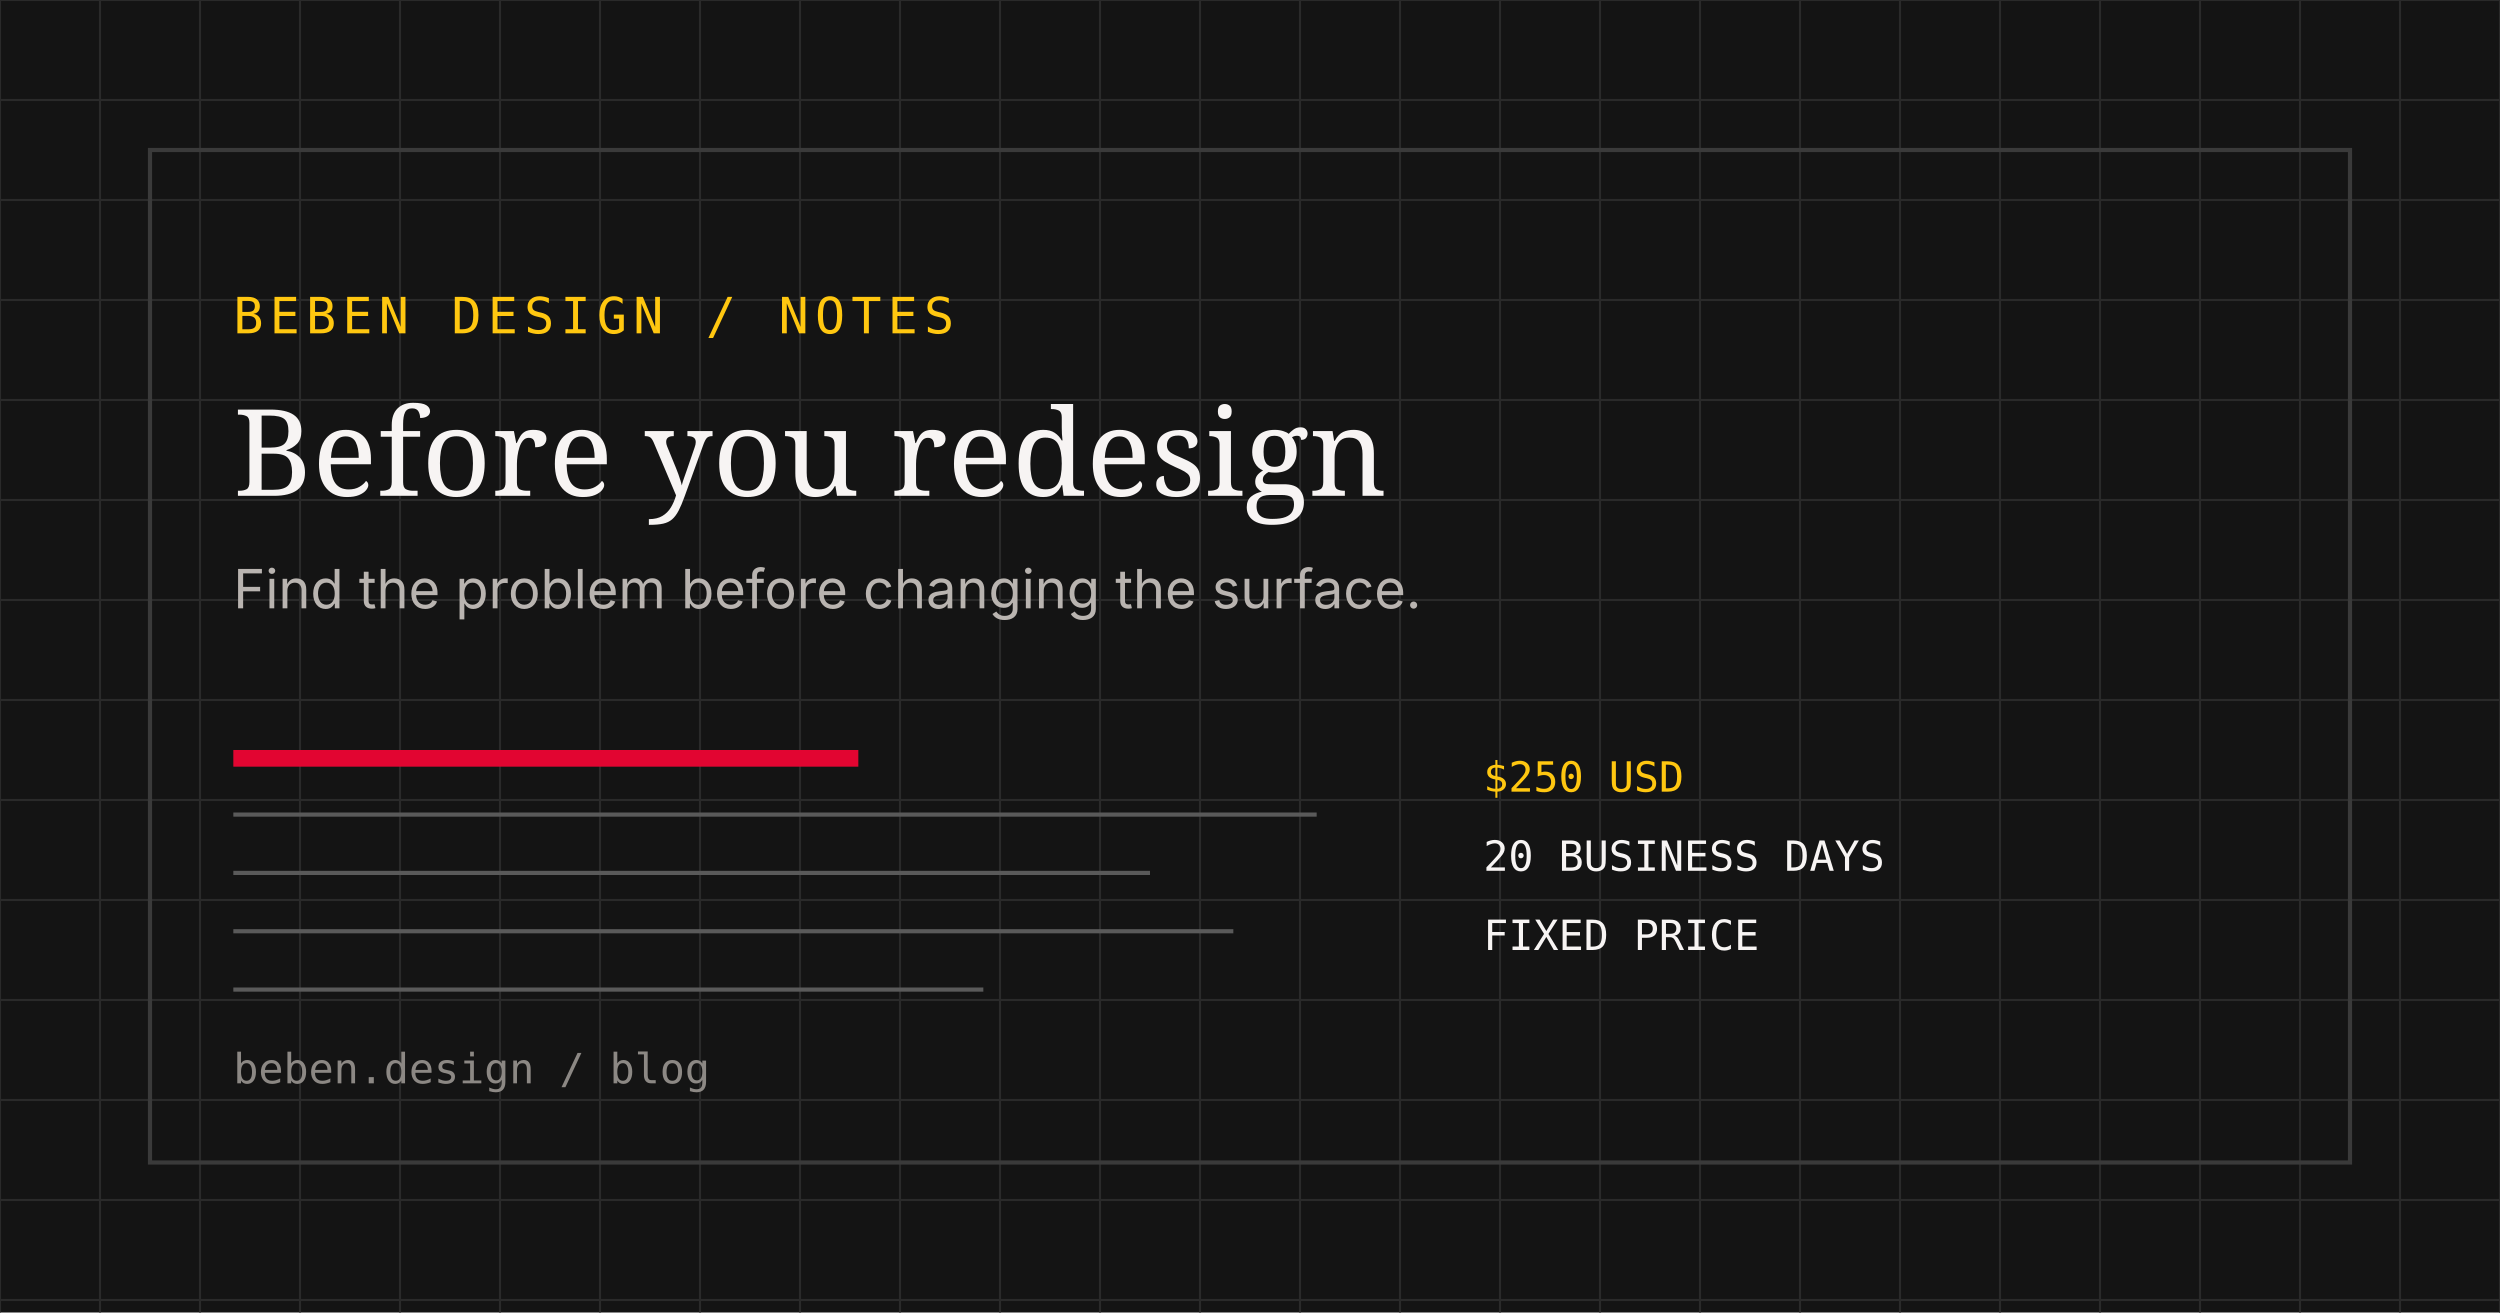
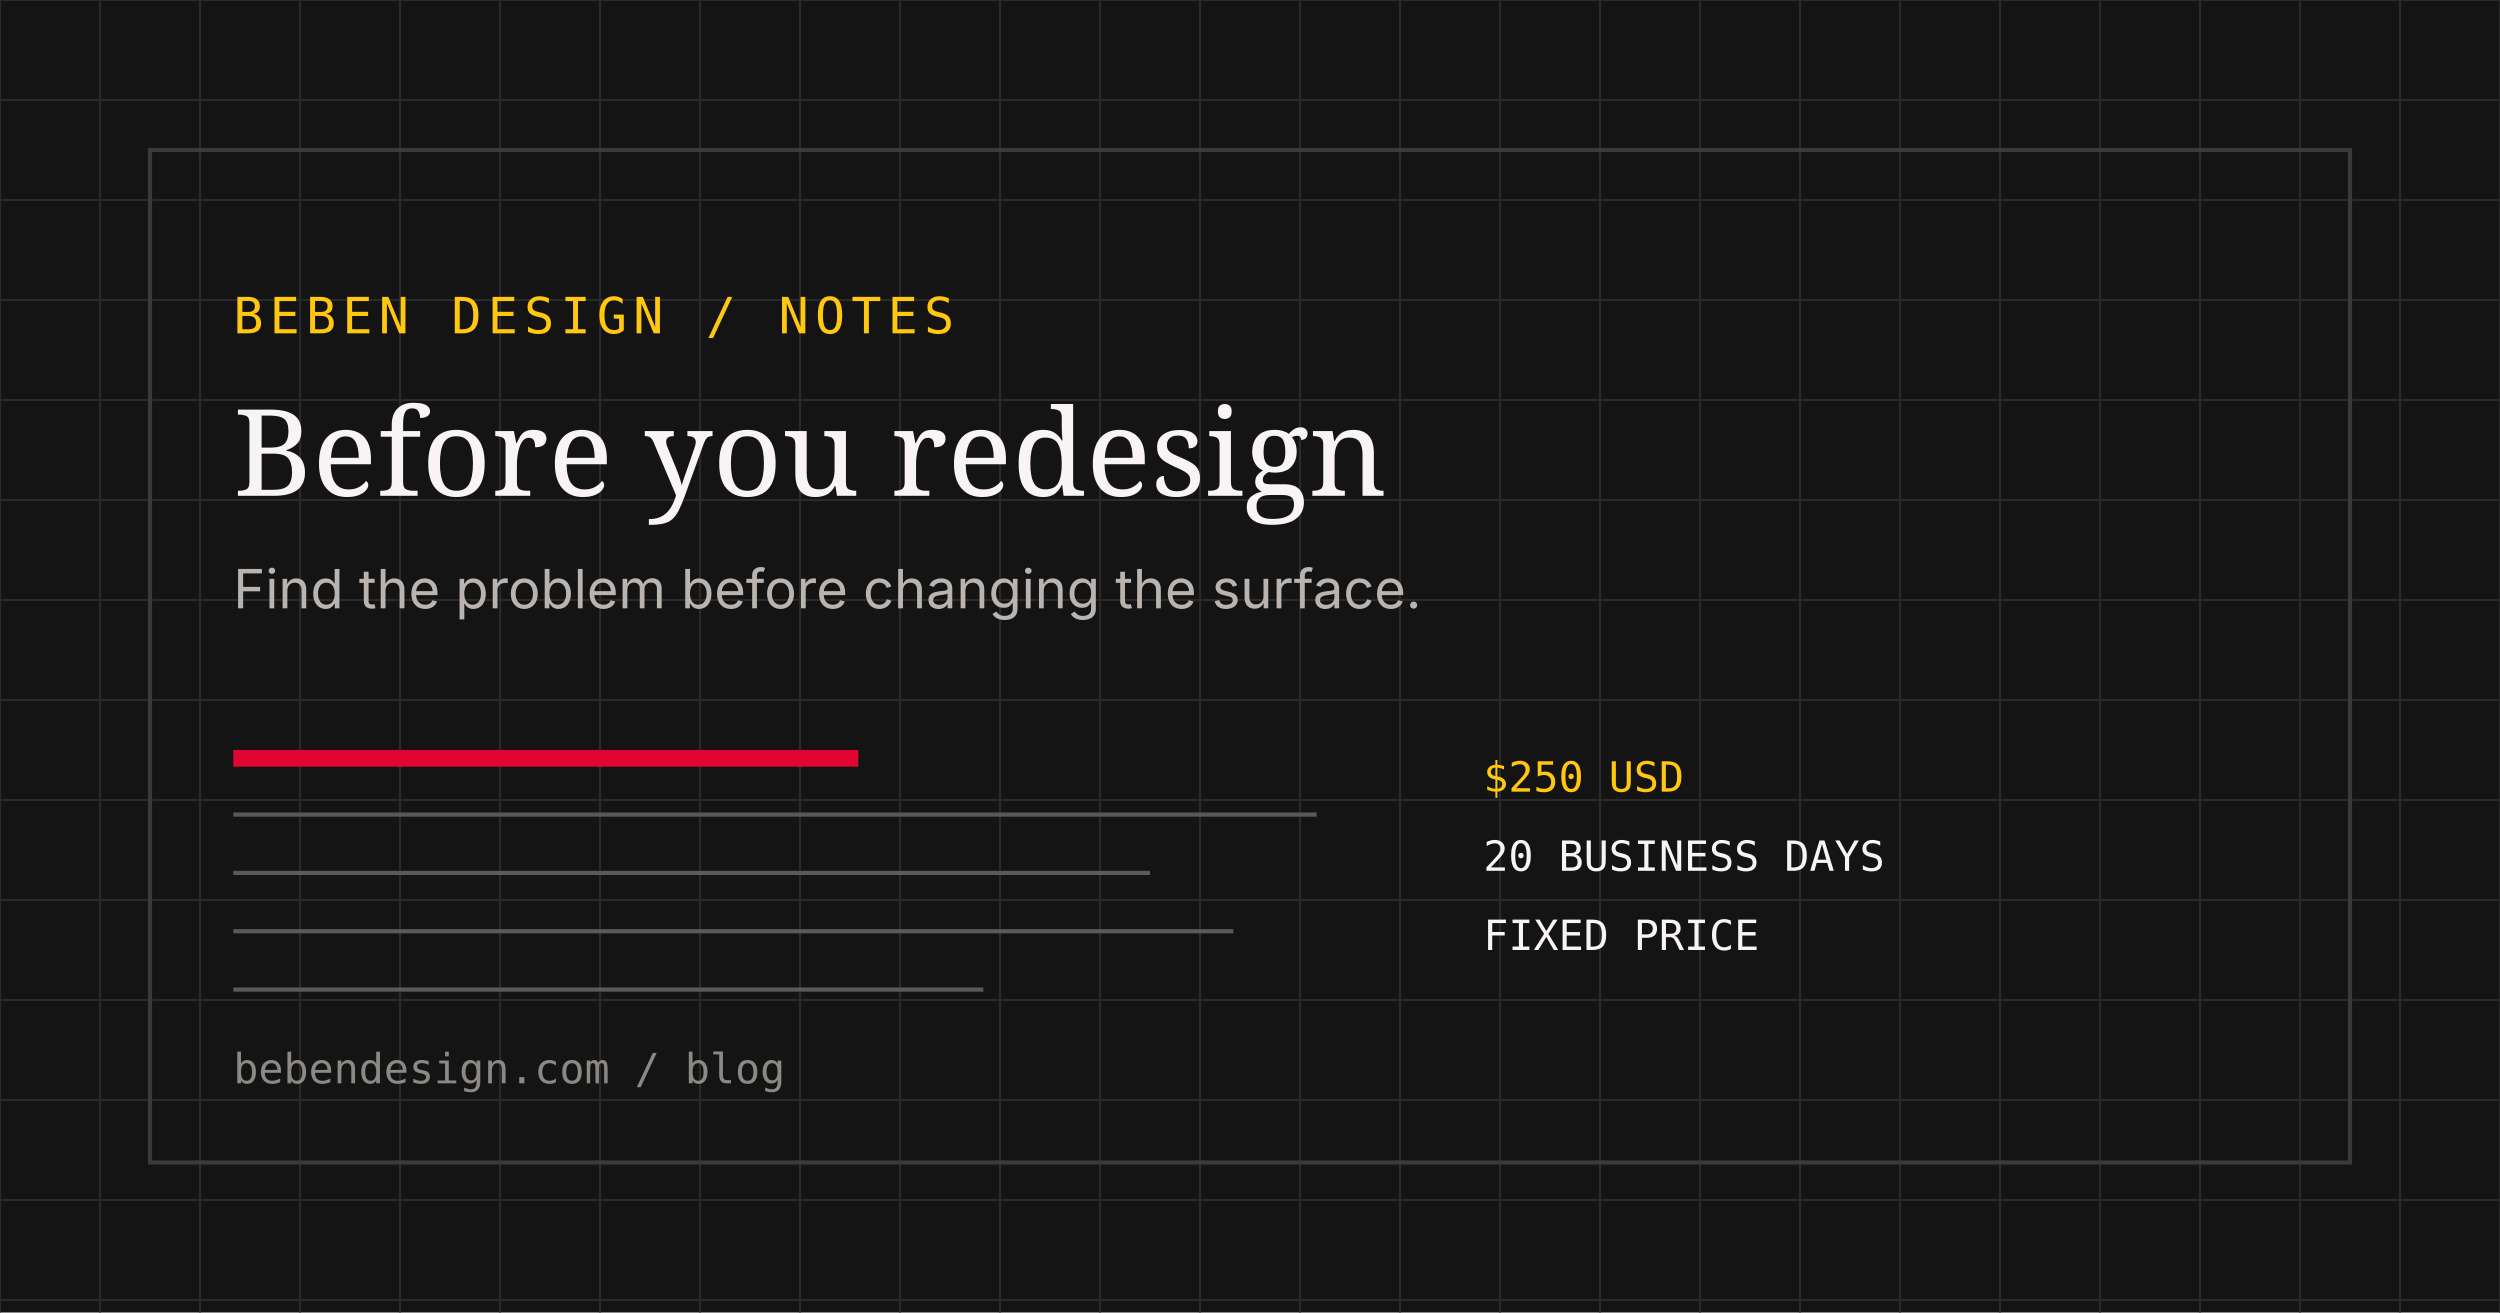
<svg xmlns="http://www.w3.org/2000/svg" viewBox="0 0 1200 630" role="img" aria-labelledby="t d">
  <rect width="1200" height="630" fill="#141414" />
  <g stroke="#2a2a2a" stroke-width="1">
    <path d="M0 0V630" />
    <path d="M48 0V630" />
    <path d="M96 0V630" />
    <path d="M144 0V630" />
    <path d="M192 0V630" />
    <path d="M240 0V630" />
    <path d="M288 0V630" />
    <path d="M336 0V630" />
    <path d="M384 0V630" />
    <path d="M432 0V630" />
    <path d="M480 0V630" />
    <path d="M528 0V630" />
    <path d="M576 0V630" />
    <path d="M624 0V630" />
    <path d="M672 0V630" />
    <path d="M720 0V630" />
    <path d="M768 0V630" />
    <path d="M816 0V630" />
    <path d="M864 0V630" />
    <path d="M912 0V630" />
    <path d="M960 0V630" />
    <path d="M1008 0V630" />
    <path d="M1056 0V630" />
    <path d="M1104 0V630" />
    <path d="M1152 0V630" />
    <path d="M1200 0V630" />
    <path d="M0 0H1200" />
    <path d="M0 48H1200" />
    <path d="M0 96H1200" />
    <path d="M0 144H1200" />
    <path d="M0 192H1200" />
    <path d="M0 240H1200" />
    <path d="M0 288H1200" />
    <path d="M0 336H1200" />
    <path d="M0 384H1200" />
    <path d="M0 432H1200" />
    <path d="M0 480H1200" />
    <path d="M0 528H1200" />
    <path d="M0 576H1200" />
    <path d="M0 624H1200" />
  </g>
  <rect x="72" y="72" width="1056" height="486" fill="none" stroke="#3a3a3a" stroke-width="2" />
  <text x="112" y="160" font-family="IBM Plex Mono, monospace" font-size="24" letter-spacing="3" fill="#FFC710">BEBEN DESIGN / NOTES</text>
  <text x="112" y="238" font-family="Old Standard TT, Georgia, serif" font-size="58" fill="#F7F4F3">Before you redesign</text>
  <text x="112" y="292" font-family="Inter, sans-serif" font-size="26" fill="#b9b4b0">Find the problem before changing the surface.</text>
  <g transform="translate(112,360)">
    <rect x="0" y="0" width="300" height="8" fill="#E20531" />
    <rect x="0" y="30" width="520" height="2" fill="#5a5a5a" />
    <rect x="0" y="58" width="440" height="2" fill="#5a5a5a" />
    <rect x="0" y="86" width="480" height="2" fill="#5a5a5a" />
    <rect x="0" y="114" width="360" height="2" fill="#5a5a5a" />
    <text x="600" y="20" font-family="IBM Plex Mono, monospace" font-size="20" fill="#FFC710">$250 USD</text>
    <text x="600" y="58" font-family="IBM Plex Mono, monospace" font-size="20" fill="#F7F4F3">20 BUSINESS DAYS</text>
    <text x="600" y="96" font-family="IBM Plex Mono, monospace" font-size="20" fill="#F7F4F3">FIXED PRICE</text>
  </g>
-   <text x="112" y="520" font-family="IBM Plex Mono, monospace" font-size="20" fill="#8c8884">beben.design / blog</text>
+   <text x="112" y="520" font-family="IBM Plex Mono, monospace" font-size="20" fill="#8c8884">bebendesign.com / blog</text>
</svg>
